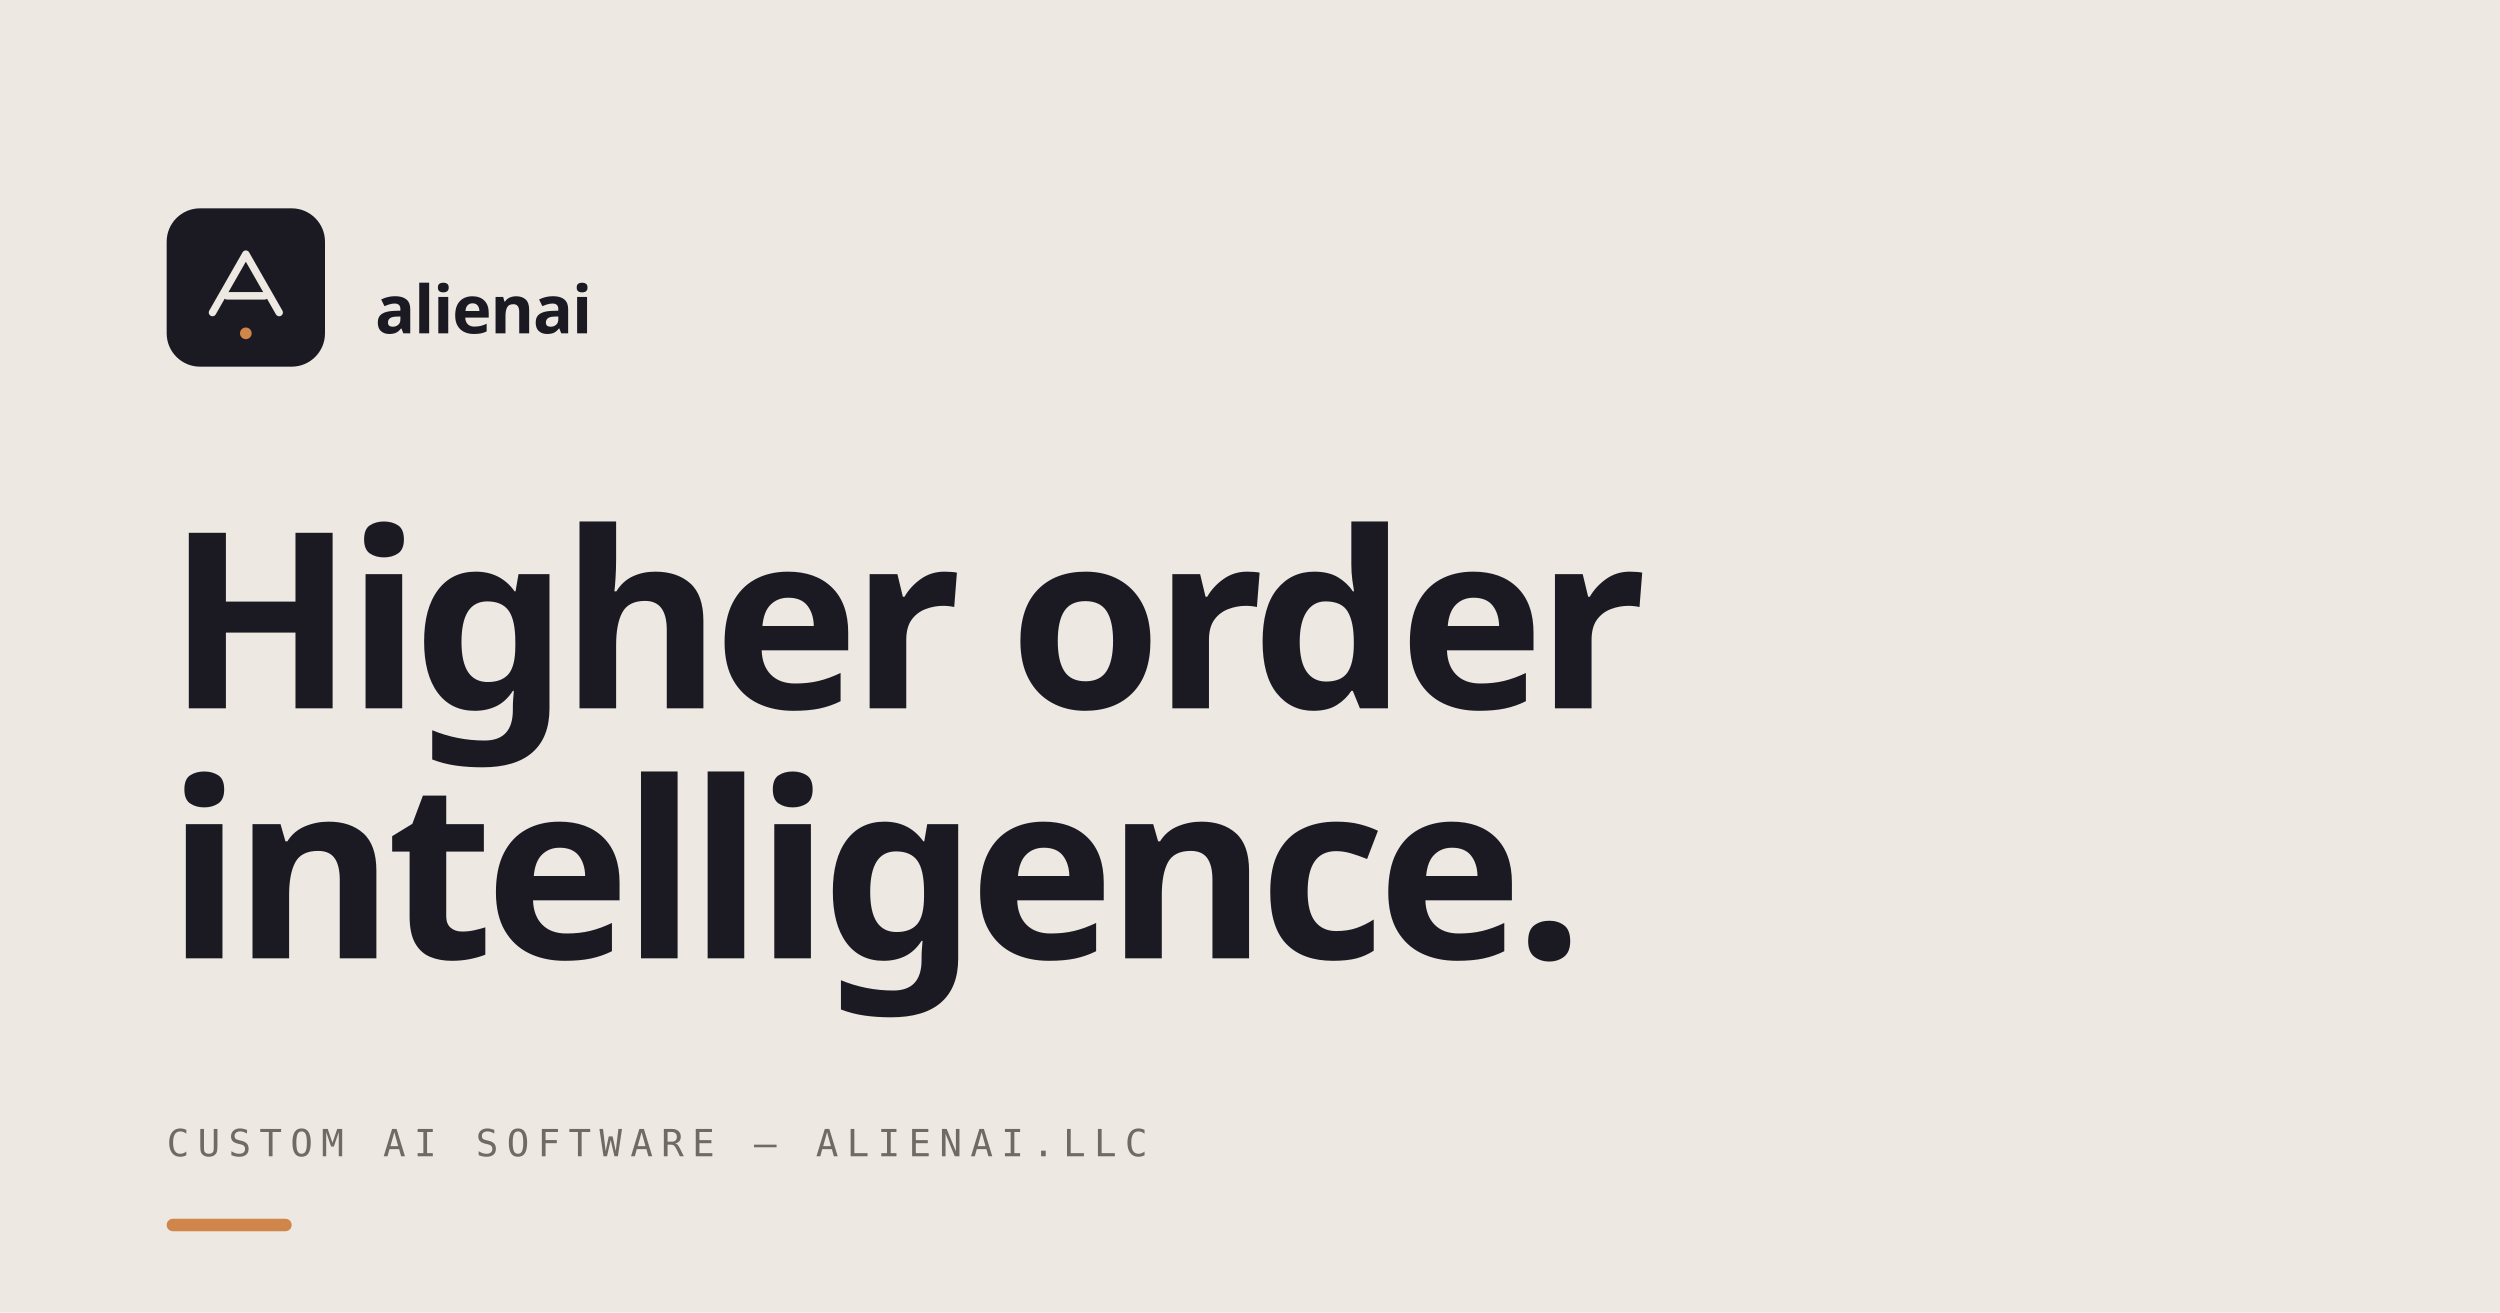
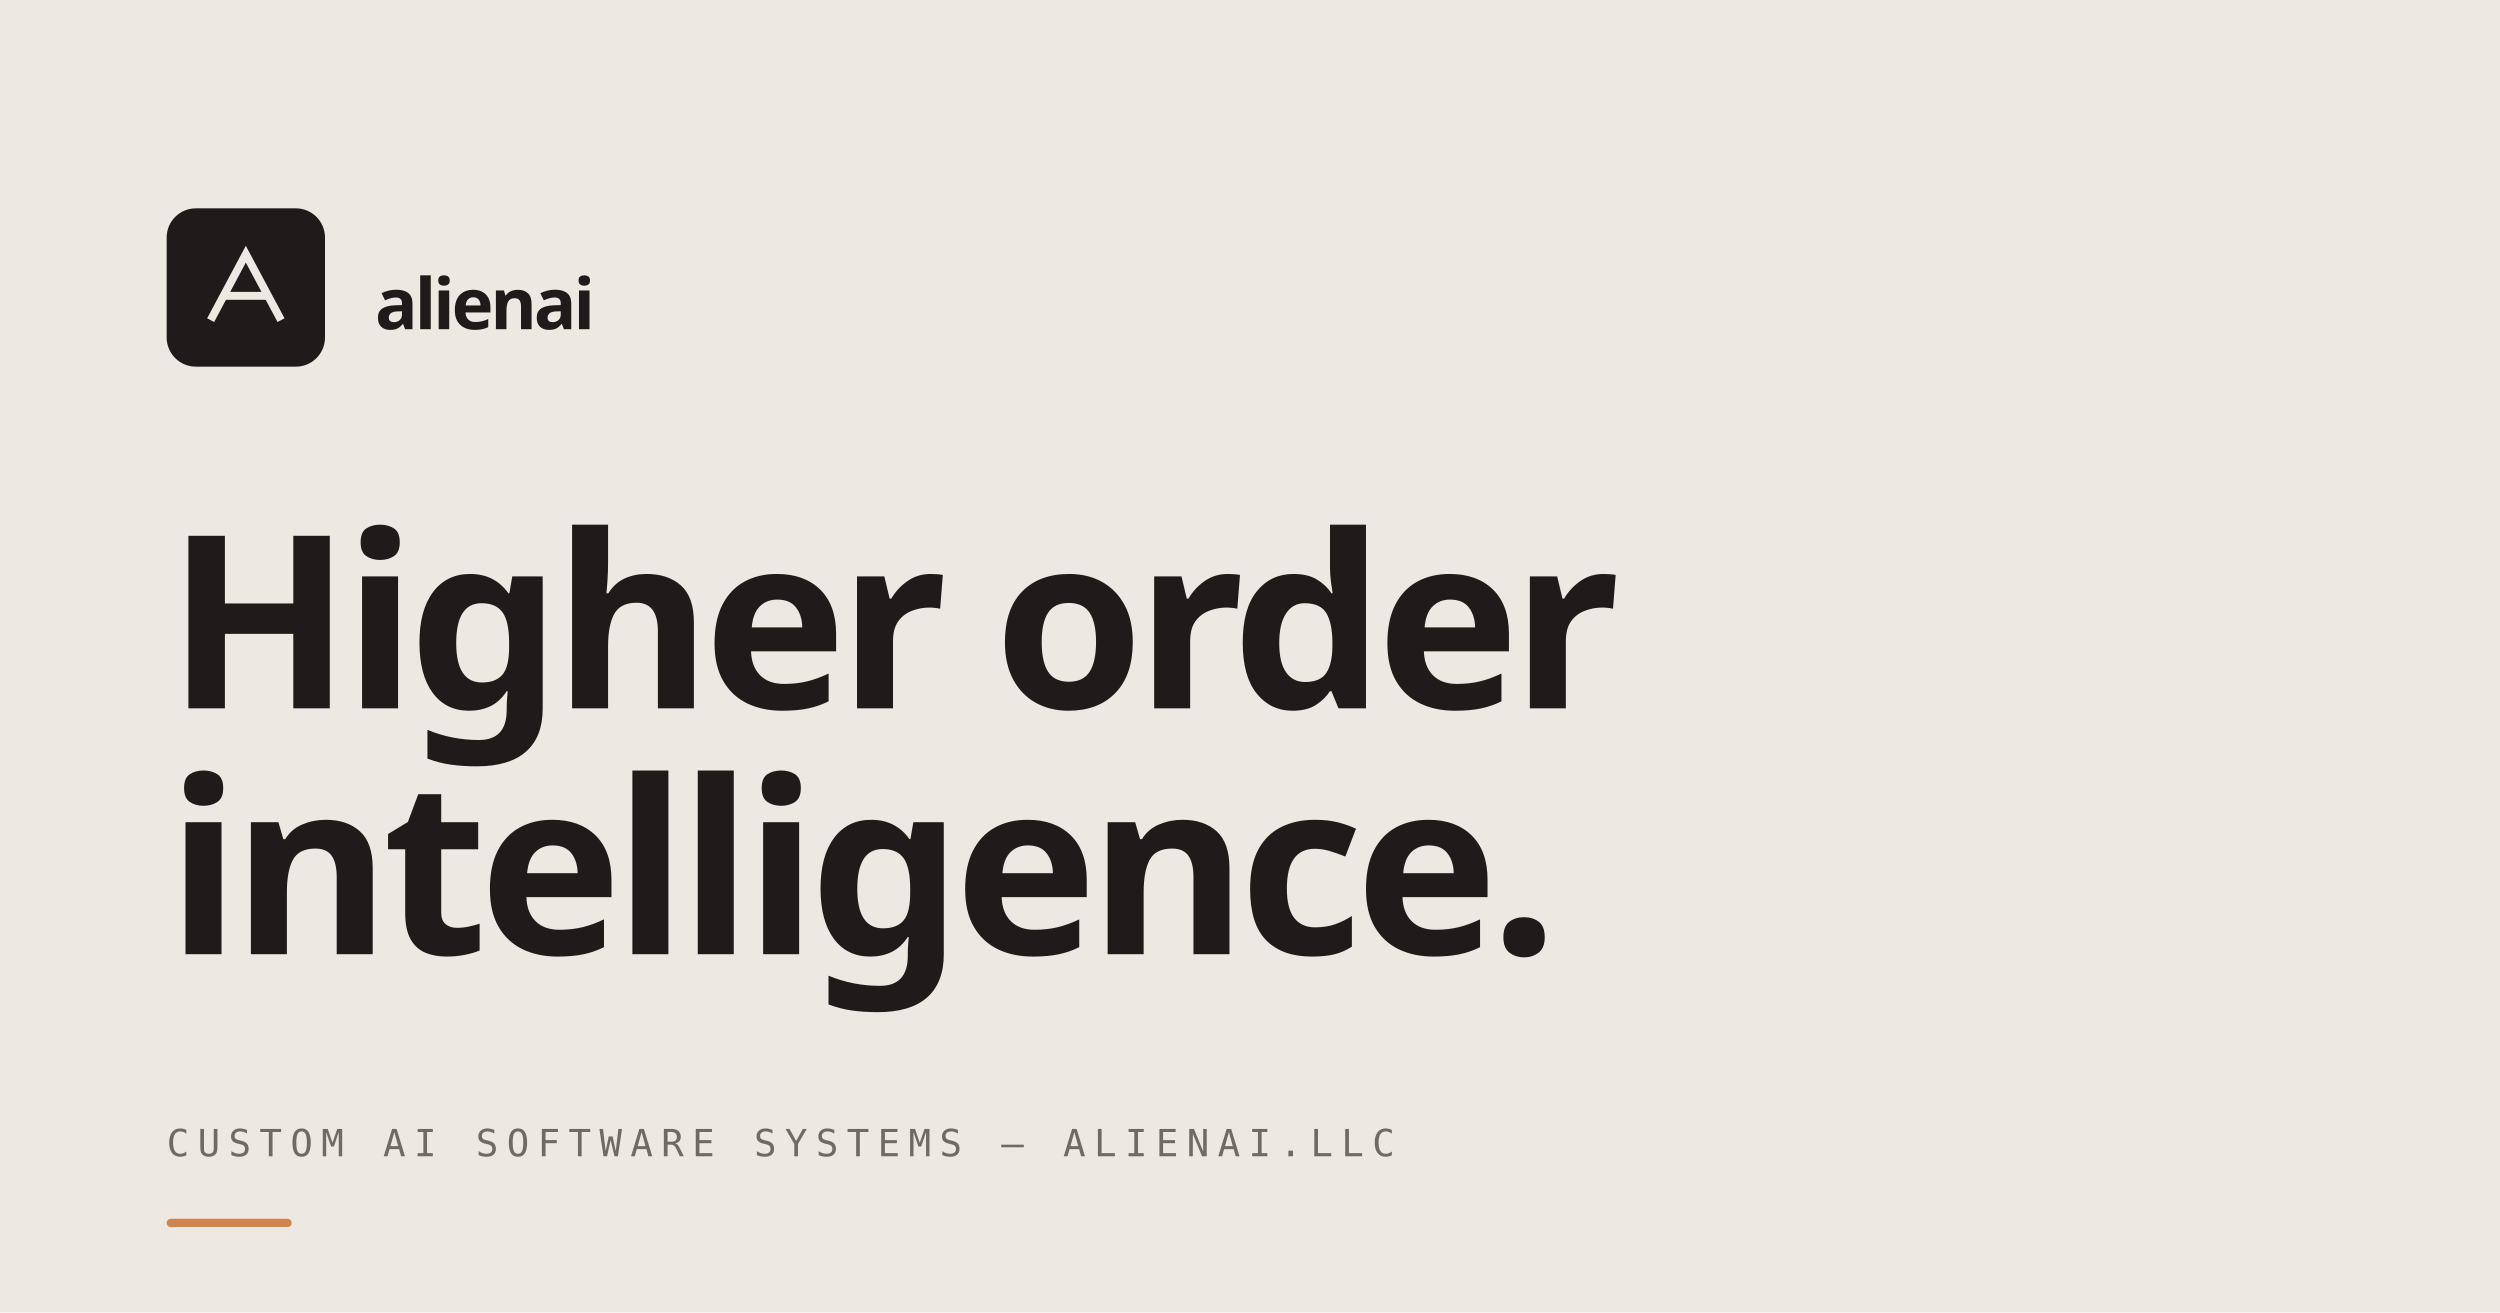
<svg xmlns="http://www.w3.org/2000/svg" viewBox="0 0 1200 630" width="1200" height="630">
  <rect width="1200" height="630" fill="#EDE8E2" />
  <g transform="translate(80 100)">
-     <rect width="76" height="76" rx="16" fill="#1B1A23" />
-     <path d="M22 50 L38 22 L54 50" stroke="#EDE8E2" stroke-width="3.6" stroke-linecap="round" stroke-linejoin="round" fill="none" />
-     <line x1="29" y1="42" x2="47" y2="42" stroke="#EDE8E2" stroke-width="3.6" stroke-linecap="round" />
-     <circle cx="38" cy="60" r="2.8" fill="#D0864A" />
+     <rect width="76" height="76" rx="14" fill="#1F1B1A" />
+     <path d="M22 52 L38 22 L54 52" stroke="#EDE8E2" stroke-width="3.8" stroke-linecap="square" stroke-linejoin="miter" fill="none" />
+     <line x1="29" y1="42" x2="47" y2="42" stroke="#EDE8E2" stroke-width="3.8" stroke-linecap="square" />
  </g>
-   <text x="180" y="160" font-family="ui-sans-serif, system-ui, sans-serif" font-size="32" font-weight="700" fill="#1B1A23" letter-spacing="-0.6">alienai</text>
-   <text x="80" y="340" font-family="ui-sans-serif, system-ui, sans-serif" font-size="118" font-weight="700" fill="#1B1A23" letter-spacing="-4">Higher order</text>
-   <text x="80" y="460" font-family="ui-sans-serif, system-ui, sans-serif" font-size="118" font-weight="700" fill="#1B1A23" letter-spacing="-4">intelligence.</text>
-   <text x="80" y="555" font-family="ui-monospace, 'JetBrains Mono', monospace" font-size="18" fill="#6F6A62" letter-spacing="4">CUSTOM AI SOFTWARE — ALIENAI.LLC</text>
-   <rect x="80" y="585" width="60" height="6" rx="3" fill="#D0864A" />
+   <text x="180" y="158" font-family="ui-sans-serif, system-ui, sans-serif" font-size="34" font-weight="800" fill="#1F1B1A" letter-spacing="-1.5">alienai</text>
+   <text x="80" y="340" font-family="ui-sans-serif, system-ui, sans-serif" font-size="116" font-weight="700" fill="#1F1B1A" letter-spacing="-4">Higher order</text>
+   <text x="80" y="458" font-family="ui-sans-serif, system-ui, sans-serif" font-size="116" font-weight="700" fill="#1F1B1A" letter-spacing="-4">intelligence.</text>
+   <text x="80" y="555" font-family="ui-monospace, 'JetBrains Mono', monospace" font-size="18" fill="#6F6A62" letter-spacing="4">CUSTOM AI SOFTWARE SYSTEMS — ALIENAI.LLC</text>
+   <rect x="80" y="585" width="60" height="4" rx="2" fill="#D0864A" />
</svg>
